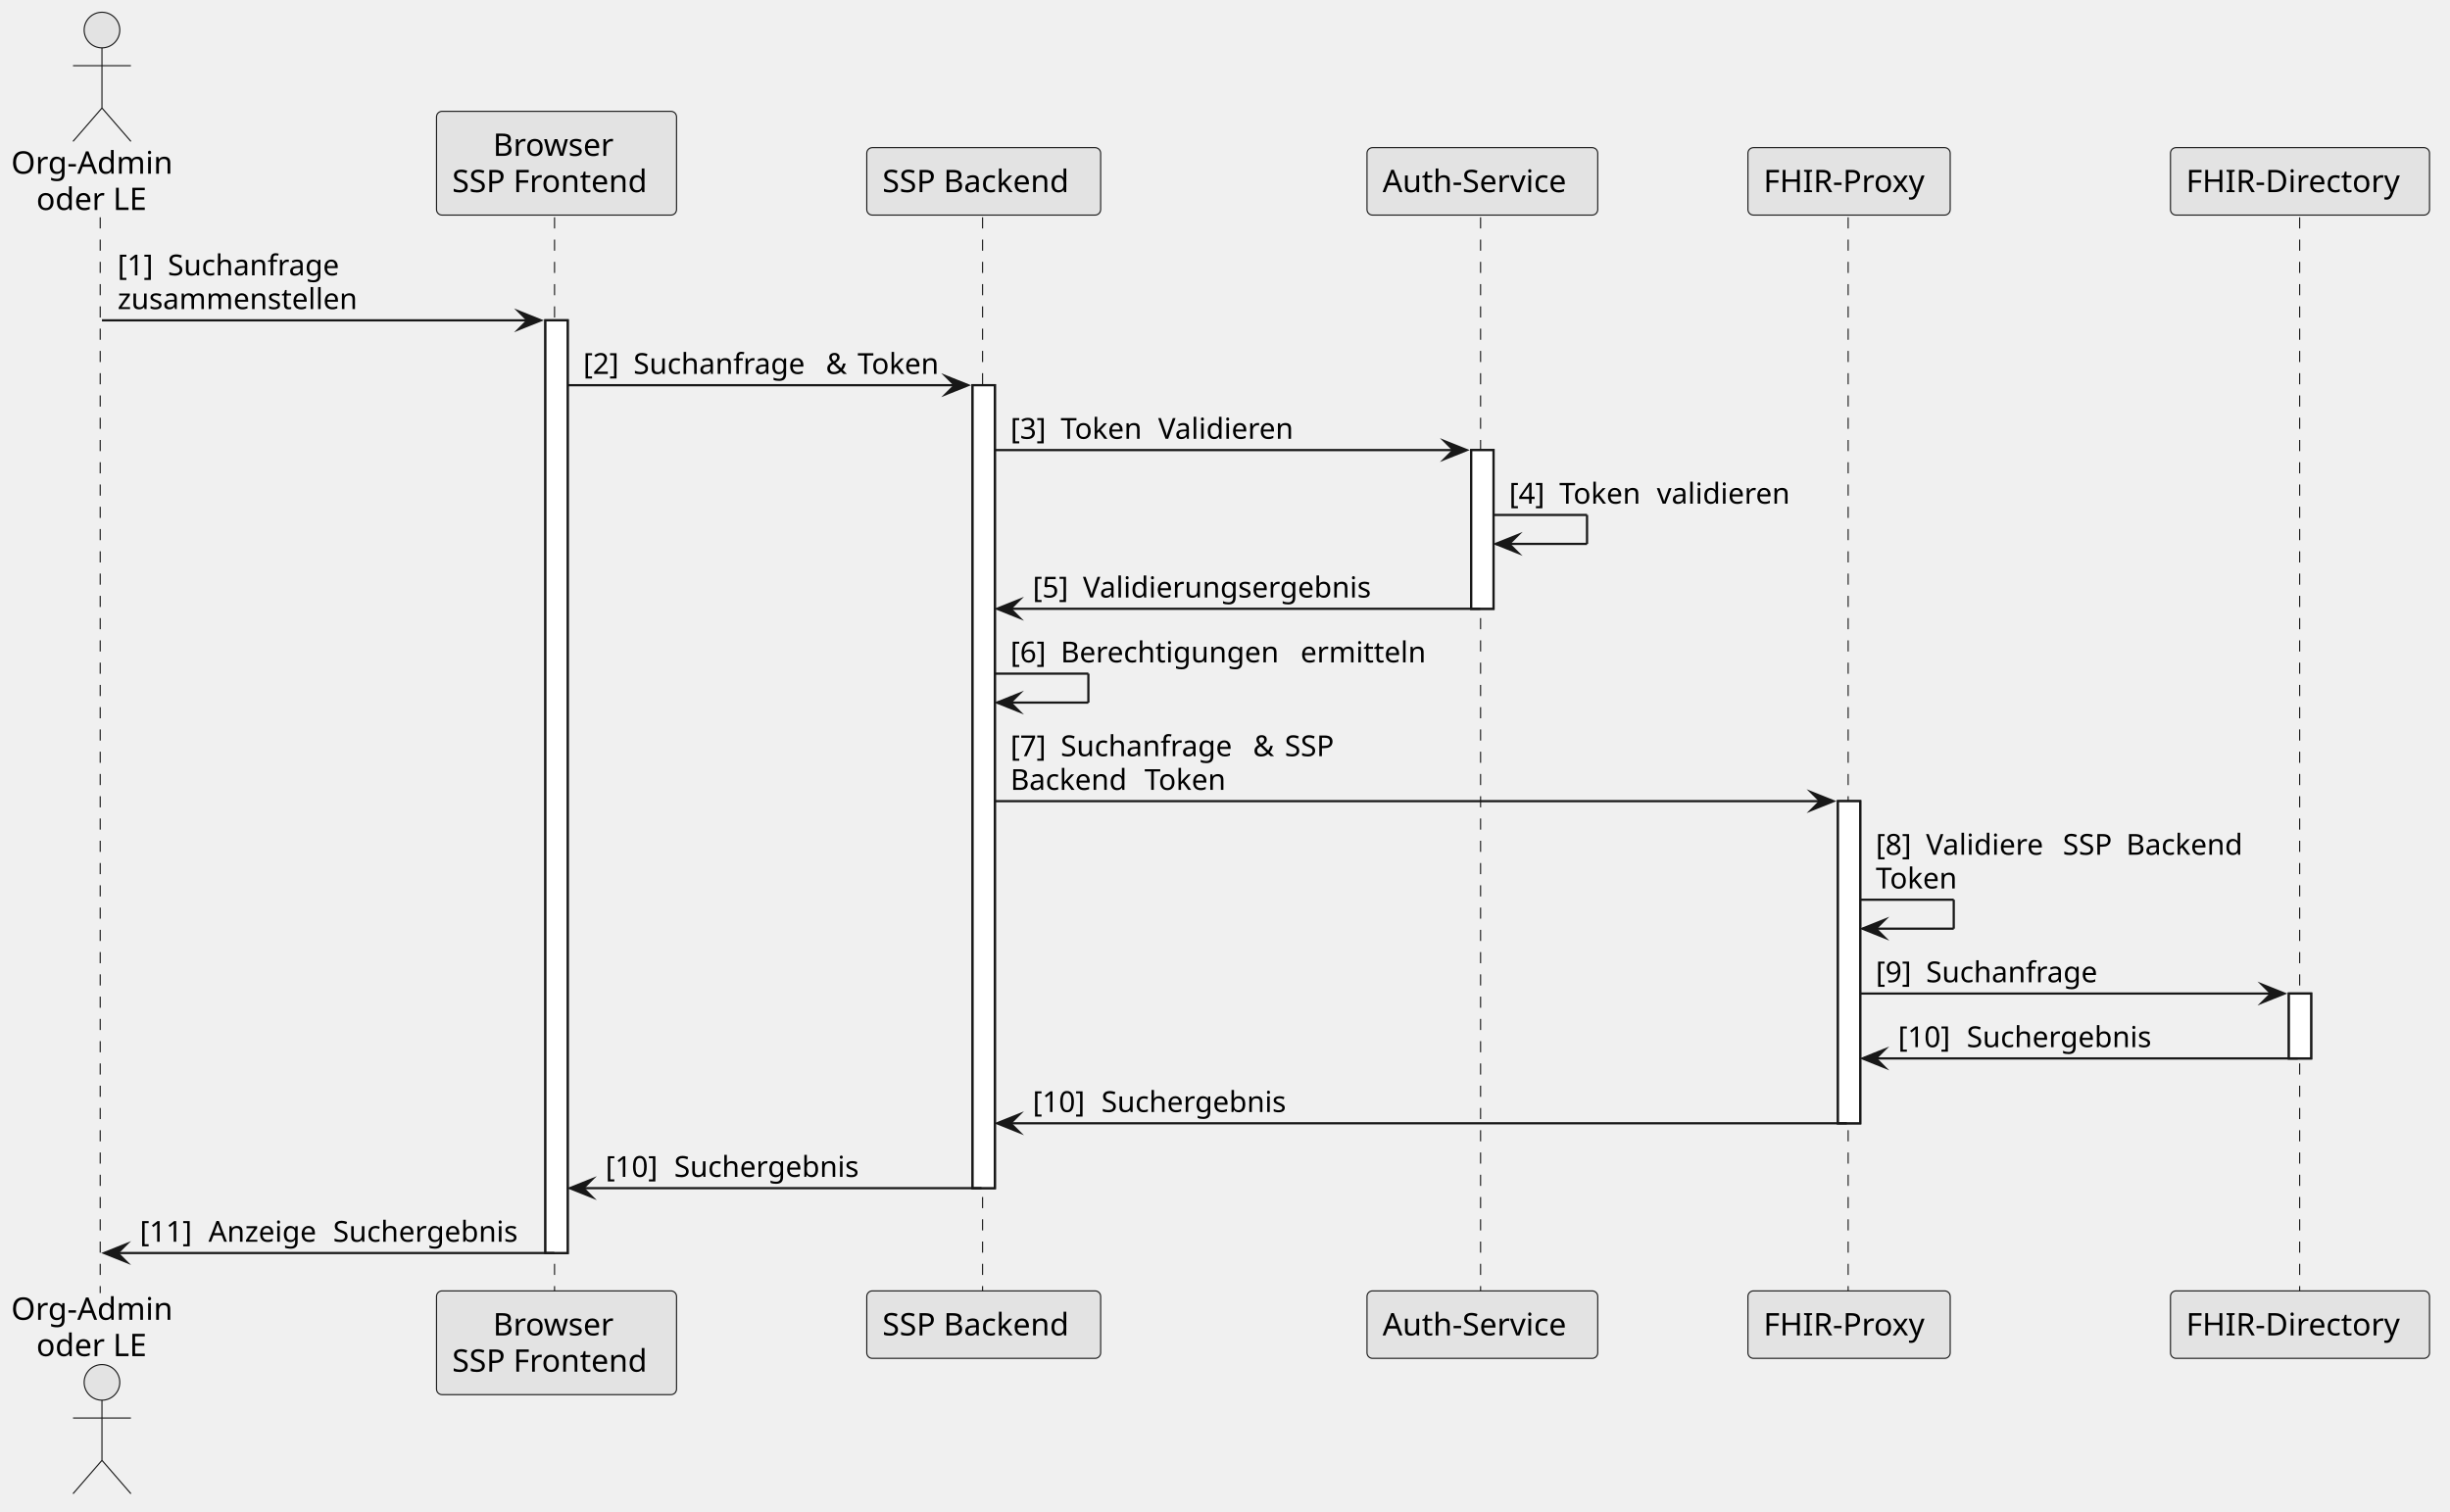
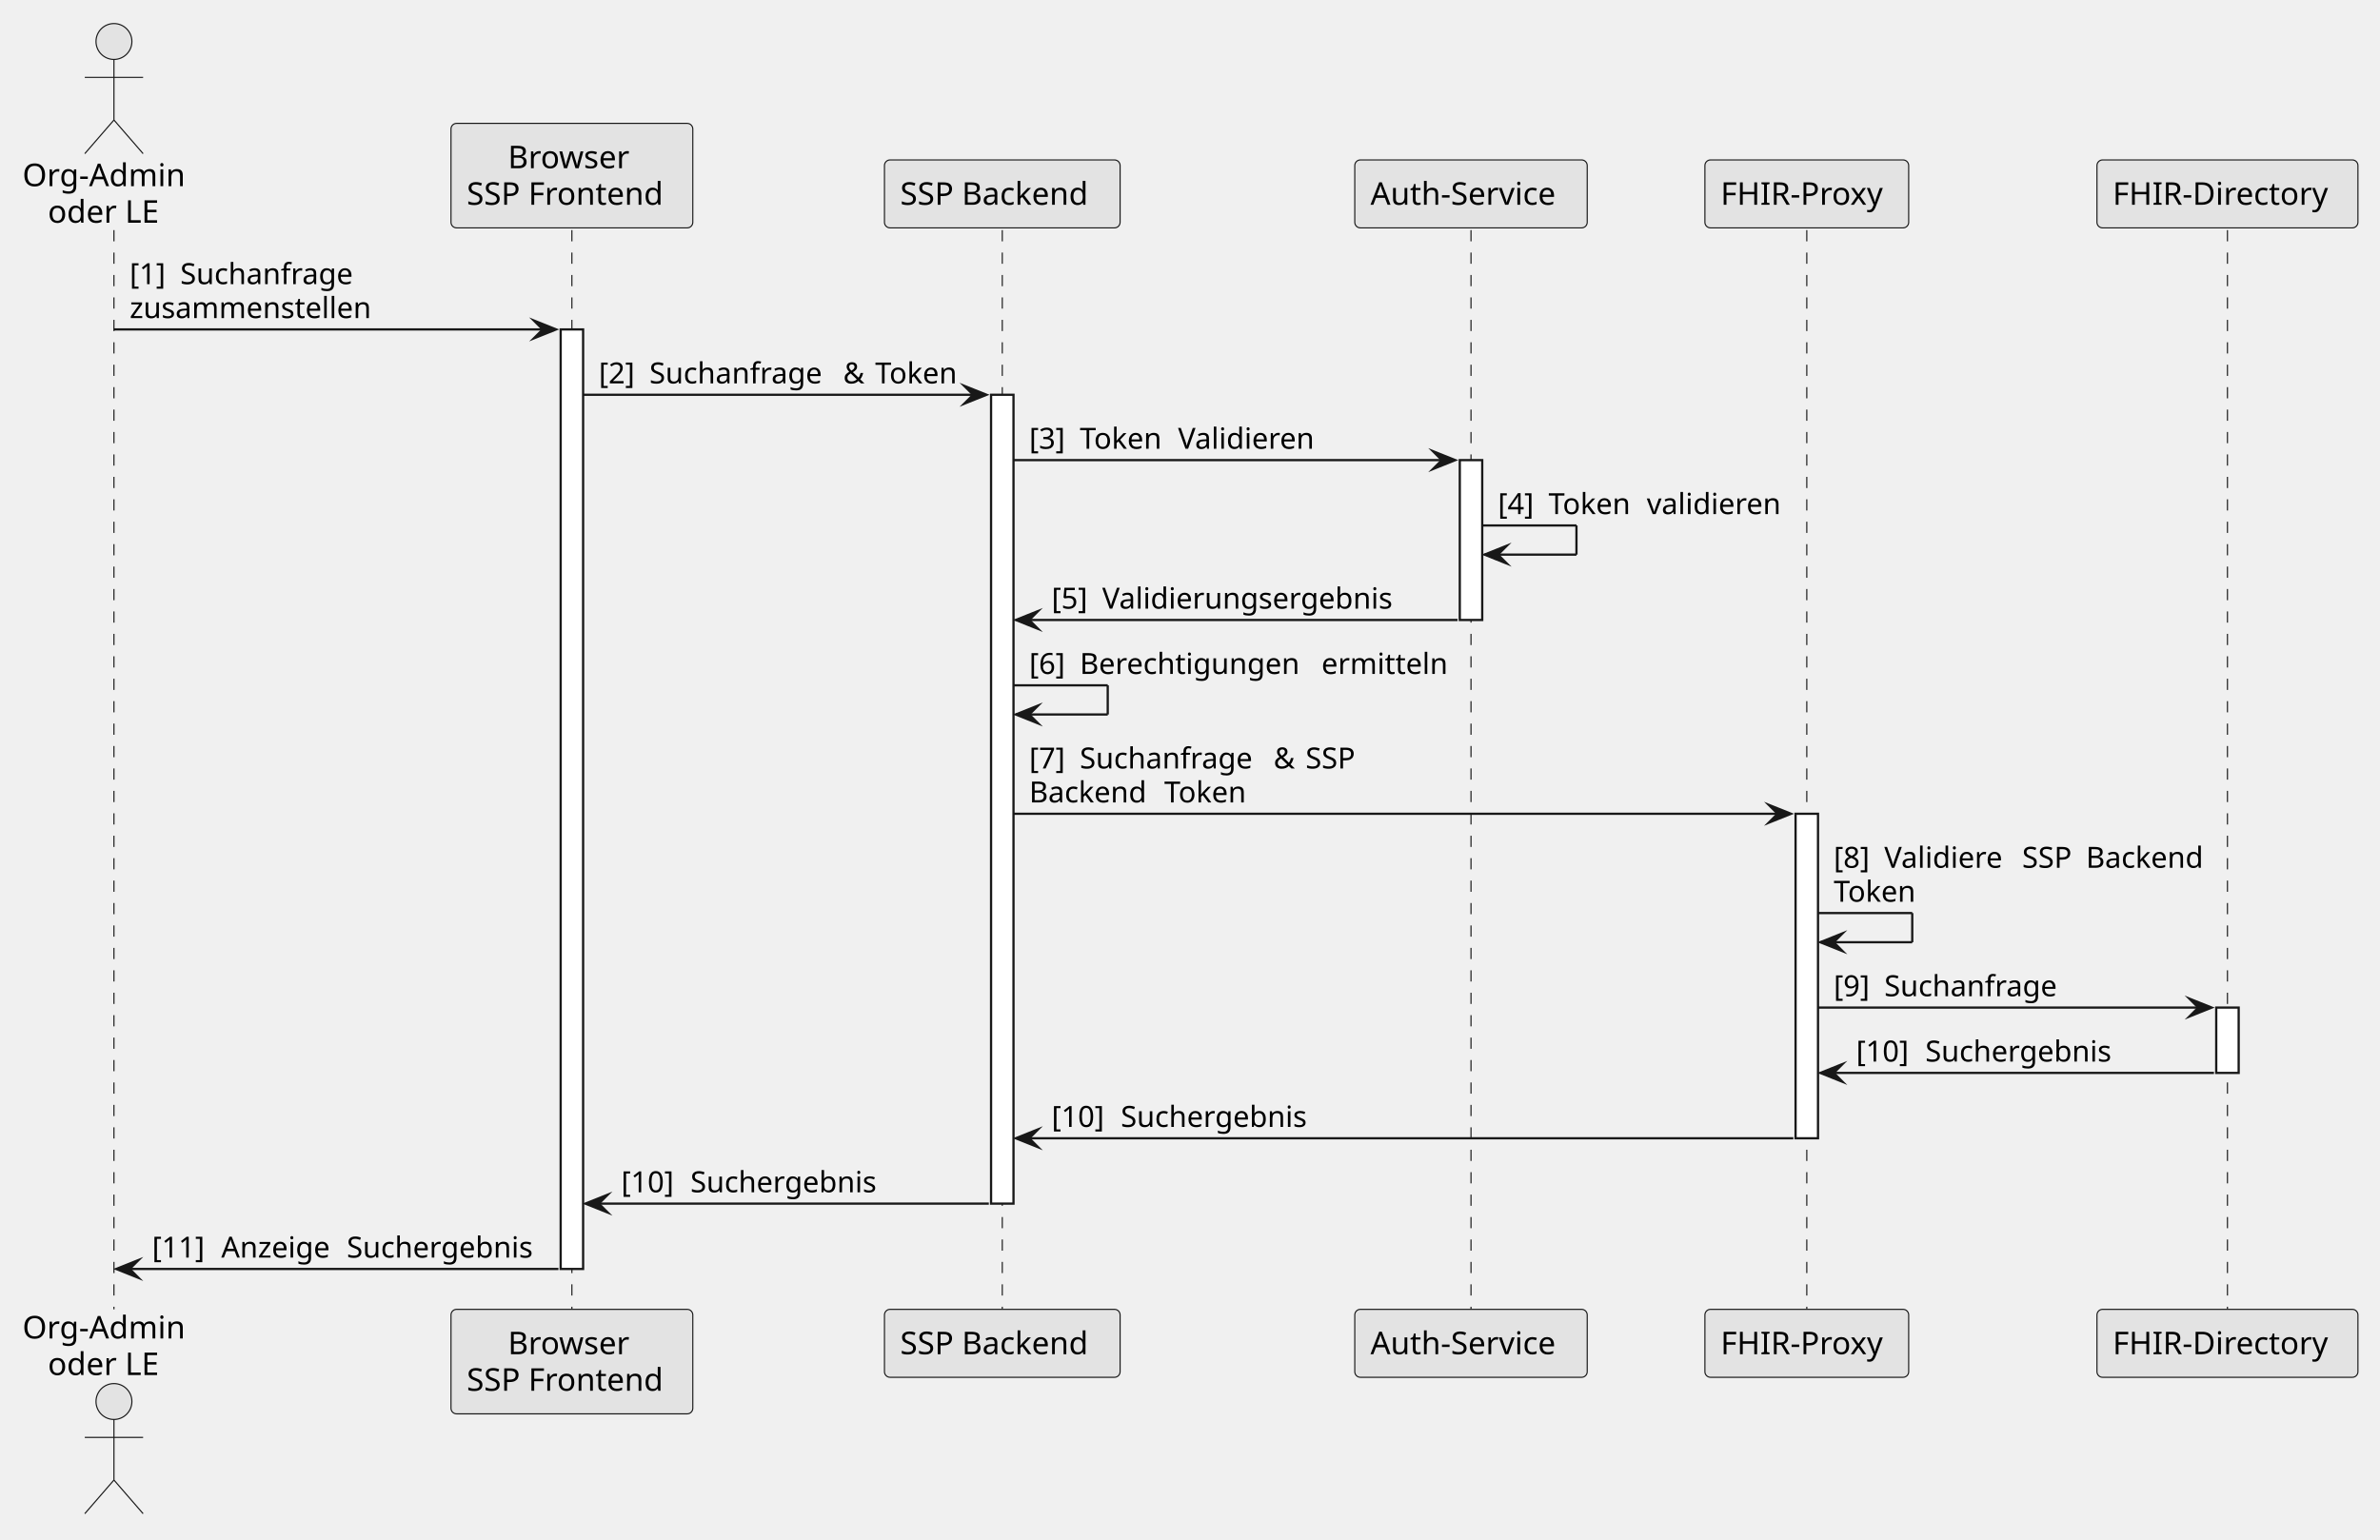
- <svg xmlns="http://www.w3.org/2000/svg" contentStyleType="text/css" data-diagram-type="SEQUENCE" height="707.292px" preserveAspectRatio="none" style="width:1146px;height:707px;background:#FFFFFF;" version="1.1" viewBox="0 0 1146 707" width="1146.875px" zoomAndPan="magnify">
+ <svg xmlns="http://www.w3.org/2000/svg" version="1.1" data-diagram-type="SEQUENCE" style="width:1105px;height:715px;background:#FFFFFF;" width="1105.208px" height="715.625px" viewBox="0 0 1105 715" zoomAndPan="magnify" preserveAspectRatio="none" contentStyleType="text/css">
  <defs />
-   <g>
+   <g font-family="sans-serif" lengthAdjust="spacing">
    <g>
-       <rect fill="#FFFFFF" height="436.312" style="stroke:#181818;stroke-width:1.042;" width="10.417" x="255.106" y="149.853" />
+       <rect x="49.259" y="106.868" width="8.333" height="501.172" fill="#000" fill-opacity="0" />
+       <line x1="52.905" y1="106.868" x2="52.905" y2="608.04" style="stroke:#181818;stroke-width:0.521;stroke-dasharray:5.208,5.208;" />
    </g>
    <g>
-       <rect fill="#FFFFFF" height="375.618" style="stroke:#181818;stroke-width:1.042;" width="10.417" x="454.929" y="180.2" />
+       <rect x="261.877" y="106.868" width="8.333" height="501.172" fill="#000" fill-opacity="0" />
+       <line x1="265.523" y1="106.868" x2="265.523" y2="608.04" style="stroke:#181818;stroke-width:0.521;stroke-dasharray:5.208,5.208;" />
    </g>
    <g>
-       <rect fill="#FFFFFF" height="74.235" style="stroke:#181818;stroke-width:1.042;" width="10.417" x="688.174" y="210.547" />
+       <rect x="260.314" y="152.979" width="10.417" height="436.312" fill="#FFF" style="stroke:#181818;stroke-width:1.042;" />
    </g>
    <g>
-       <rect fill="#FFFFFF" height="150.692" style="stroke:#181818;stroke-width:1.042;" width="10.417" x="859.702" y="374.78" />
+       <rect x="461.7" y="106.868" width="8.333" height="501.172" fill="#000" fill-opacity="0" />
+       <line x1="465.346" y1="106.868" x2="465.346" y2="608.04" style="stroke:#181818;stroke-width:0.521;stroke-dasharray:5.208,5.208;" />
    </g>
    <g>
-       <rect fill="#FFFFFF" height="30.347" style="stroke:#181818;stroke-width:1.042;" width="10.417" x="1070.631" y="464.779" />
-     </g>
-     <g class="participant-lifeline" data-entity-uid="part1" data-qualified-name="o" data-source-line="6" id="part1-lifeline">
-       <g>
-         <rect fill="#000000" fill-opacity="0" height="503.255" width="8.333" x="43.53" y="101.66" />
-         <line style="stroke:#181818;stroke-width:0.521;stroke-dasharray:5.208,5.208;" x1="46.875" x2="46.875" y1="101.66" y2="604.915" />
-       </g>
-     </g>
-     <g class="participant-lifeline" data-entity-uid="part2" data-qualified-name="cl" data-source-line="7" id="part2-lifeline">
-       <g>
-         <rect fill="#000000" fill-opacity="0" height="503.255" width="8.333" x="256.148" y="101.66" />
-         <line style="stroke:#181818;stroke-width:0.521;stroke-dasharray:5.208,5.208;" x1="259.39" x2="259.39" y1="101.66" y2="604.915" />
-       </g>
-     </g>
-     <g class="participant-lifeline" data-entity-uid="part3" data-qualified-name="be" data-source-line="8" id="part3-lifeline">
-       <g>
-         <rect fill="#000000" fill-opacity="0" height="503.255" width="8.333" x="455.971" y="101.66" />
-         <line style="stroke:#181818;stroke-width:0.521;stroke-dasharray:5.208,5.208;" x1="459.602" x2="459.602" y1="101.66" y2="604.915" />
-       </g>
-     </g>
-     <g class="participant-lifeline" data-entity-uid="part4" data-qualified-name="au" data-source-line="9" id="part4-lifeline">
-       <g>
-         <rect fill="#000000" fill-opacity="0" height="503.255" width="8.333" x="689.216" y="101.66" />
-         <line style="stroke:#181818;stroke-width:0.521;stroke-dasharray:5.208,5.208;" x1="692.547" x2="692.547" y1="101.66" y2="604.915" />
-       </g>
-     </g>
-     <g class="participant-lifeline" data-entity-uid="part5" data-qualified-name="fp" data-source-line="10" id="part5-lifeline">
-       <g>
-         <rect fill="#000000" fill-opacity="0" height="503.255" width="8.333" x="860.744" y="101.66" />
-         <line style="stroke:#181818;stroke-width:0.521;stroke-dasharray:5.208,5.208;" x1="864.482" x2="864.482" y1="101.66" y2="604.915" />
-       </g>
-     </g>
-     <g class="participant-lifeline" data-entity-uid="part6" data-qualified-name="fd" data-source-line="11" id="part6-lifeline">
-       <g>
-         <rect fill="#000000" fill-opacity="0" height="503.255" width="8.333" x="1071.673" y="101.66" />
-         <line style="stroke:#181818;stroke-width:0.521;stroke-dasharray:5.208,5.208;" x1="1075.673" x2="1075.673" y1="101.66" y2="604.915" />
-       </g>
-     </g>
-     <g class="participant participant-head" data-entity-uid="part1" data-qualified-name="o" data-source-line="6" id="part1-head">
-       <text fill="#000000" font-family="sans-serif" font-size="14.583" lengthAdjust="spacing" textLength="78.727" x="5.208" y="81.245">Org-Admin</text>
-       <text fill="#000000" font-family="sans-serif" font-size="14.583" lengthAdjust="spacing" textLength="55.122" x="17.011" y="98.221">oder LE</text>
-       <ellipse cx="47.697" cy="14.062" fill="#E3E3E3" rx="8.333" ry="8.333" style="stroke:#181818;stroke-width:0.521;" />
-       <path d="M47.697,22.396 L47.697,50.521 M34.155,30.729 L61.239,30.729 M47.697,50.521 L34.155,66.146 M47.697,50.521 L61.239,66.146" fill="none" style="stroke:#181818;stroke-width:0.521;" />
-     </g>
-     <g class="participant participant-tail" data-entity-uid="part1" data-qualified-name="o" data-source-line="6" id="part1-tail">
-       <text fill="#000000" font-family="sans-serif" font-size="14.583" lengthAdjust="spacing" textLength="78.727" x="5.208" y="617.41">Org-Admin</text>
-       <text fill="#000000" font-family="sans-serif" font-size="14.583" lengthAdjust="spacing" textLength="55.122" x="17.011" y="634.386">oder LE</text>
-       <ellipse cx="47.697" cy="646.68" fill="#E3E3E3" rx="8.333" ry="8.333" style="stroke:#181818;stroke-width:0.521;" />
-       <path d="M47.697,655.013 L47.697,683.138 M34.155,663.346 L61.239,663.346 M47.697,683.138 L34.155,698.763 M47.697,683.138 L61.239,698.763" fill="none" style="stroke:#181818;stroke-width:0.521;" />
-     </g>
-     <g class="participant participant-head" data-entity-uid="part2" data-qualified-name="cl" data-source-line="7" id="part2-head">
-       <rect fill="#E3E3E3" height="48.535" rx="2.604" ry="2.604" style="stroke:#181818;stroke-width:0.521;" width="112.266" x="204.181" y="52.083" />
-       <text fill="#000000" font-family="sans-serif" font-size="14.583" lengthAdjust="spacing" textLength="59.416" x="230.607" y="72.912">Browser</text>
-       <text fill="#000000" font-family="sans-serif" font-size="14.583" lengthAdjust="spacing" textLength="97.683" x="211.473" y="89.888">SSP Frontend</text>
-     </g>
-     <g class="participant participant-tail" data-entity-uid="part2" data-qualified-name="cl" data-source-line="7" id="part2-tail">
-       <rect fill="#E3E3E3" height="48.535" rx="2.604" ry="2.604" style="stroke:#181818;stroke-width:0.521;" width="112.266" x="204.181" y="603.874" />
-       <text fill="#000000" font-family="sans-serif" font-size="14.583" lengthAdjust="spacing" textLength="59.416" x="230.607" y="624.702">Browser</text>
-       <text fill="#000000" font-family="sans-serif" font-size="14.583" lengthAdjust="spacing" textLength="97.683" x="211.473" y="641.678">SSP Frontend</text>
-     </g>
-     <g class="participant participant-head" data-entity-uid="part3" data-qualified-name="be" data-source-line="8" id="part3-head">
-       <rect fill="#E3E3E3" height="31.559" rx="2.604" ry="2.604" style="stroke:#181818;stroke-width:0.521;" width="109.403" x="405.436" y="69.059" />
-       <text fill="#000000" font-family="sans-serif" font-size="14.583" lengthAdjust="spacing" textLength="94.82" x="412.727" y="89.888">SSP Backend</text>
-     </g>
-     <g class="participant participant-tail" data-entity-uid="part3" data-qualified-name="be" data-source-line="8" id="part3-tail">
-       <rect fill="#E3E3E3" height="31.559" rx="2.604" ry="2.604" style="stroke:#181818;stroke-width:0.521;" width="109.403" x="405.436" y="603.874" />
-       <text fill="#000000" font-family="sans-serif" font-size="14.583" lengthAdjust="spacing" textLength="94.82" x="412.727" y="624.702">SSP Backend</text>
-     </g>
-     <g class="participant participant-head" data-entity-uid="part4" data-qualified-name="au" data-source-line="9" id="part4-head">
-       <rect fill="#E3E3E3" height="31.559" rx="2.604" ry="2.604" style="stroke:#181818;stroke-width:0.521;" width="107.922" x="639.422" y="69.059" />
-       <text fill="#000000" font-family="sans-serif" font-size="14.583" lengthAdjust="spacing" textLength="93.339" x="646.713" y="89.888">Auth-Service</text>
-     </g>
-     <g class="participant participant-tail" data-entity-uid="part4" data-qualified-name="au" data-source-line="9" id="part4-tail">
-       <rect fill="#E3E3E3" height="31.559" rx="2.604" ry="2.604" style="stroke:#181818;stroke-width:0.521;" width="107.922" x="639.422" y="603.874" />
-       <text fill="#000000" font-family="sans-serif" font-size="14.583" lengthAdjust="spacing" textLength="93.339" x="646.713" y="624.702">Auth-Service</text>
-     </g>
-     <g class="participant participant-head" data-entity-uid="part5" data-qualified-name="fp" data-source-line="10" id="part5-head">
-       <rect fill="#E3E3E3" height="31.559" rx="2.604" ry="2.604" style="stroke:#181818;stroke-width:0.521;" width="94.606" x="817.607" y="69.059" />
-       <text fill="#000000" font-family="sans-serif" font-size="14.583" lengthAdjust="spacing" textLength="80.023" x="824.899" y="89.888">FHIR-Proxy</text>
-     </g>
-     <g class="participant participant-tail" data-entity-uid="part5" data-qualified-name="fp" data-source-line="10" id="part5-tail">
-       <rect fill="#E3E3E3" height="31.559" rx="2.604" ry="2.604" style="stroke:#181818;stroke-width:0.521;" width="94.606" x="817.607" y="603.874" />
-       <text fill="#000000" font-family="sans-serif" font-size="14.583" lengthAdjust="spacing" textLength="80.023" x="824.899" y="624.702">FHIR-Proxy</text>
-     </g>
-     <g class="participant participant-head" data-entity-uid="part6" data-qualified-name="fd" data-source-line="11" id="part6-head">
-       <rect fill="#E3E3E3" height="31.559" rx="2.604" ry="2.604" style="stroke:#181818;stroke-width:0.521;" width="121.167" x="1015.256" y="69.059" />
-       <text fill="#000000" font-family="sans-serif" font-size="14.583" lengthAdjust="spacing" textLength="106.584" x="1022.548" y="89.888">FHIR-Directory</text>
-     </g>
-     <g class="participant participant-tail" data-entity-uid="part6" data-qualified-name="fd" data-source-line="11" id="part6-tail">
-       <rect fill="#E3E3E3" height="31.559" rx="2.604" ry="2.604" style="stroke:#181818;stroke-width:0.521;" width="121.167" x="1015.256" y="603.874" />
-       <text fill="#000000" font-family="sans-serif" font-size="14.583" lengthAdjust="spacing" textLength="106.584" x="1022.548" y="624.702">FHIR-Directory</text>
+       <rect x="460.137" y="183.325" width="10.417" height="375.618" fill="#FFF" style="stroke:#181818;stroke-width:1.042;" />
    </g>
    <g>
-       <rect fill="#FFFFFF" height="436.312" style="stroke:#181818;stroke-width:1.042;" width="10.417" x="255.106" y="149.853" />
+       <rect x="679.32" y="106.868" width="8.333" height="501.172" fill="#000" fill-opacity="0" />
+       <line x1="682.966" y1="106.868" x2="682.966" y2="608.04" style="stroke:#181818;stroke-width:0.521;stroke-dasharray:5.208,5.208;" />
    </g>
    <g>
-       <rect fill="#FFFFFF" height="375.618" style="stroke:#181818;stroke-width:1.042;" width="10.417" x="454.929" y="180.2" />
+       <rect x="677.758" y="213.672" width="10.417" height="74.235" fill="#FFF" style="stroke:#181818;stroke-width:1.042;" />
    </g>
    <g>
-       <rect fill="#FFFFFF" height="74.235" style="stroke:#181818;stroke-width:1.042;" width="10.417" x="688.174" y="210.547" />
+       <rect x="835.223" y="106.868" width="8.333" height="501.172" fill="#000" fill-opacity="0" />
+       <line x1="838.869" y1="106.868" x2="838.869" y2="608.04" style="stroke:#181818;stroke-width:0.521;stroke-dasharray:5.208,5.208;" />
    </g>
    <g>
-       <rect fill="#FFFFFF" height="150.692" style="stroke:#181818;stroke-width:1.042;" width="10.417" x="859.702" y="374.78" />
+       <rect x="833.66" y="377.905" width="10.417" height="150.692" fill="#FFF" style="stroke:#181818;stroke-width:1.042;" />
    </g>
    <g>
-       <rect fill="#FFFFFF" height="30.347" style="stroke:#181818;stroke-width:1.042;" width="10.417" x="1070.631" y="464.779" />
+       <rect x="1030.527" y="106.868" width="8.333" height="501.172" fill="#000" fill-opacity="0" />
+       <line x1="1034.173" y1="106.868" x2="1034.173" y2="608.04" style="stroke:#181818;stroke-width:0.521;stroke-dasharray:5.208,5.208;" />
    </g>
-     <g class="message" data-entity-1="part1" data-entity-2="part2" data-source-line="14" id="msg1">
-       <polygon fill="#181818" points="242.606,145.687,253.023,149.853,242.606,154.02,246.773,149.853" style="stroke:#181818;stroke-width:1.042;stroke-linejoin:miter;stroke-miterlimit:10;" />
-       <line style="stroke:#181818;stroke-width:1.042;" x1="47.697" x2="248.856" y1="149.853" y2="149.853" />
-       <text fill="#000000" font-family="sans-serif" font-size="13.542" lengthAdjust="spacing" textLength="19.182" x="54.989" y="128.813">[1]</text>
-       <text fill="#000000" font-family="sans-serif" font-size="13.542" lengthAdjust="spacing" textLength="4.304" x="74.17" y="128.813"> </text>
-       <text fill="#000000" font-family="sans-serif" font-size="13.542" lengthAdjust="spacing" textLength="85.647" x="78.475" y="128.813">Suchanfrage</text>
-       <text fill="#000000" font-family="sans-serif" font-size="13.542" lengthAdjust="spacing" textLength="119.475" x="54.989" y="144.577">zusammenstellen</text>
+     <g>
+       <rect x="1028.965" y="467.904" width="10.417" height="30.347" fill="#FFF" style="stroke:#181818;stroke-width:1.042;" />
    </g>
-     <g class="message" data-entity-1="part2" data-entity-2="part3" data-source-line="16" id="msg2">
-       <polygon fill="#181818" points="442.429,176.034,452.846,180.2,442.429,184.367,446.596,180.2" style="stroke:#181818;stroke-width:1.042;stroke-linejoin:miter;stroke-miterlimit:10;" />
-       <line style="stroke:#181818;stroke-width:1.042;" x1="265.523" x2="448.679" y1="180.2" y2="180.2" />
-       <text fill="#000000" font-family="sans-serif" font-size="13.542" lengthAdjust="spacing" textLength="19.182" x="272.814" y="174.923">[2]</text>
-       <text fill="#000000" font-family="sans-serif" font-size="13.542" lengthAdjust="spacing" textLength="4.304" x="291.996" y="174.923"> </text>
-       <text fill="#000000" font-family="sans-serif" font-size="13.542" lengthAdjust="spacing" textLength="85.647" x="296.301" y="174.923">Suchanfrage</text>
-       <text fill="#000000" font-family="sans-serif" font-size="13.542" lengthAdjust="spacing" textLength="4.304" x="381.948" y="174.923"> </text>
-       <text fill="#000000" font-family="sans-serif" font-size="13.542" lengthAdjust="spacing" textLength="10.56" x="386.252" y="174.923">&amp;</text>
-       <text fill="#000000" font-family="sans-serif" font-size="13.542" lengthAdjust="spacing" textLength="4.304" x="396.812" y="174.923"> </text>
-       <text fill="#000000" font-family="sans-serif" font-size="13.542" lengthAdjust="spacing" textLength="41.313" x="401.116" y="174.923">Token</text>
-     </g>
-     <g class="message" data-entity-1="part3" data-entity-2="part4" data-source-line="19" id="msg3">
-       <polygon fill="#181818" points="675.674,206.38,686.091,210.547,675.674,214.714,679.841,210.547" style="stroke:#181818;stroke-width:1.042;stroke-linejoin:miter;stroke-miterlimit:10;" />
-       <line style="stroke:#181818;stroke-width:1.042;" x1="465.346" x2="681.924" y1="210.547" y2="210.547" />
-       <text fill="#000000" font-family="sans-serif" font-size="13.542" lengthAdjust="spacing" textLength="19.182" x="472.637" y="205.27">[3]</text>
-       <text fill="#000000" font-family="sans-serif" font-size="13.542" lengthAdjust="spacing" textLength="4.304" x="491.819" y="205.27"> </text>
-       <text fill="#000000" font-family="sans-serif" font-size="13.542" lengthAdjust="spacing" textLength="41.313" x="496.124" y="205.27">Token</text>
-       <text fill="#000000" font-family="sans-serif" font-size="13.542" lengthAdjust="spacing" textLength="4.304" x="537.436" y="205.27"> </text>
-       <text fill="#000000" font-family="sans-serif" font-size="13.542" lengthAdjust="spacing" textLength="68.257" x="541.741" y="205.27">Validieren</text>
-     </g>
-     <g class="message" data-entity-1="part4" data-entity-2="part4" data-source-line="21" id="msg4">
-       <line style="stroke:#181818;stroke-width:1.042;" x1="698.591" x2="742.341" y1="240.894" y2="240.894" />
-       <line style="stroke:#181818;stroke-width:1.042;" x1="742.341" x2="742.341" y1="240.894" y2="254.435" />
-       <line style="stroke:#181818;stroke-width:1.042;" x1="699.633" x2="742.341" y1="254.435" y2="254.435" />
-       <polygon fill="#181818" points="710.049,250.269,699.633,254.435,710.049,258.602,705.883,254.435" style="stroke:#181818;stroke-width:1.042;stroke-linejoin:miter;stroke-miterlimit:10;" />
-       <text fill="#000000" font-family="sans-serif" font-size="13.542" lengthAdjust="spacing" textLength="19.182" x="705.883" y="235.617">[4]</text>
-       <text fill="#000000" font-family="sans-serif" font-size="13.542" lengthAdjust="spacing" textLength="4.304" x="725.065" y="235.617"> </text>
-       <text fill="#000000" font-family="sans-serif" font-size="13.542" lengthAdjust="spacing" textLength="41.313" x="729.369" y="235.617">Token</text>
-       <text fill="#000000" font-family="sans-serif" font-size="13.542" lengthAdjust="spacing" textLength="4.304" x="770.682" y="235.617"> </text>
-       <text fill="#000000" font-family="sans-serif" font-size="13.542" lengthAdjust="spacing" textLength="67.007" x="774.986" y="235.617">validieren</text>
-     </g>
-     <g class="message" data-entity-1="part4" data-entity-2="part3" data-source-line="22" id="msg5">
-       <polygon fill="#181818" points="476.804,280.615,466.387,284.782,476.804,288.949,472.637,284.782" style="stroke:#181818;stroke-width:1.042;stroke-linejoin:miter;stroke-miterlimit:10;" />
-       <line style="stroke:#181818;stroke-width:1.042;" x1="470.554" x2="692.341" y1="284.782" y2="284.782" />
-       <text fill="#000000" font-family="sans-serif" font-size="13.542" lengthAdjust="spacing" textLength="19.182" x="483.054" y="279.505">[5]</text>
-       <text fill="#000000" font-family="sans-serif" font-size="13.542" lengthAdjust="spacing" textLength="4.304" x="502.236" y="279.505"> </text>
-       <text fill="#000000" font-family="sans-serif" font-size="13.542" lengthAdjust="spacing" textLength="142.981" x="506.54" y="279.505">Validierungsergebnis</text>
-     </g>
-     <g class="message" data-entity-1="part3" data-entity-2="part3" data-source-line="25" id="msg6">
-       <line style="stroke:#181818;stroke-width:1.042;" x1="465.346" x2="509.096" y1="315.129" y2="315.129" />
-       <line style="stroke:#181818;stroke-width:1.042;" x1="509.096" x2="509.096" y1="315.129" y2="328.67" />
-       <line style="stroke:#181818;stroke-width:1.042;" x1="466.387" x2="509.096" y1="328.67" y2="328.67" />
-       <polygon fill="#181818" points="476.804,324.504,466.387,328.67,476.804,332.837,472.637,328.67" style="stroke:#181818;stroke-width:1.042;stroke-linejoin:miter;stroke-miterlimit:10;" />
-       <text fill="#000000" font-family="sans-serif" font-size="13.542" lengthAdjust="spacing" textLength="19.182" x="472.637" y="309.852">[6]</text>
-       <text fill="#000000" font-family="sans-serif" font-size="13.542" lengthAdjust="spacing" textLength="4.304" x="491.819" y="309.852"> </text>
-       <text fill="#000000" font-family="sans-serif" font-size="13.542" lengthAdjust="spacing" textLength="107.89" x="496.124" y="309.852">Berechtigungen</text>
-       <text fill="#000000" font-family="sans-serif" font-size="13.542" lengthAdjust="spacing" textLength="4.304" x="604.014" y="309.852"> </text>
-       <text fill="#000000" font-family="sans-serif" font-size="13.542" lengthAdjust="spacing" textLength="62.148" x="608.319" y="309.852">ermitteln</text>
-     </g>
-     <g class="message" data-entity-1="part3" data-entity-2="part5" data-source-line="26" id="msg7">
-       <polygon fill="#181818" points="847.202,370.614,857.619,374.78,847.202,378.947,851.369,374.78" style="stroke:#181818;stroke-width:1.042;stroke-linejoin:miter;stroke-miterlimit:10;" />
-       <line style="stroke:#181818;stroke-width:1.042;" x1="465.346" x2="853.452" y1="374.78" y2="374.78" />
-       <text fill="#000000" font-family="sans-serif" font-size="13.542" lengthAdjust="spacing" textLength="19.182" x="472.637" y="353.74">[7]</text>
-       <text fill="#000000" font-family="sans-serif" font-size="13.542" lengthAdjust="spacing" textLength="4.304" x="491.819" y="353.74"> </text>
-       <text fill="#000000" font-family="sans-serif" font-size="13.542" lengthAdjust="spacing" textLength="85.647" x="496.124" y="353.74">Suchanfrage</text>
-       <text fill="#000000" font-family="sans-serif" font-size="13.542" lengthAdjust="spacing" textLength="4.304" x="581.771" y="353.74"> </text>
-       <text fill="#000000" font-family="sans-serif" font-size="13.542" lengthAdjust="spacing" textLength="10.56" x="586.075" y="353.74">&amp;</text>
-       <text fill="#000000" font-family="sans-serif" font-size="13.542" lengthAdjust="spacing" textLength="4.304" x="596.635" y="353.74"> </text>
-       <text fill="#000000" font-family="sans-serif" font-size="13.542" lengthAdjust="spacing" textLength="25.358" x="600.939" y="353.74">SSP</text>
-       <text fill="#000000" font-family="sans-serif" font-size="13.542" lengthAdjust="spacing" textLength="58.385" x="472.637" y="369.503">Backend</text>
-       <text fill="#000000" font-family="sans-serif" font-size="13.542" lengthAdjust="spacing" textLength="4.304" x="531.023" y="369.503"> </text>
-       <text fill="#000000" font-family="sans-serif" font-size="13.542" lengthAdjust="spacing" textLength="41.313" x="535.327" y="369.503">Token</text>
-     </g>
-     <g class="message" data-entity-1="part5" data-entity-2="part5" data-source-line="28" id="msg8">
-       <line style="stroke:#181818;stroke-width:1.042;" x1="870.119" x2="913.869" y1="420.89" y2="420.89" />
-       <line style="stroke:#181818;stroke-width:1.042;" x1="913.869" x2="913.869" y1="420.89" y2="434.432" />
-       <line style="stroke:#181818;stroke-width:1.042;" x1="871.16" x2="913.869" y1="434.432" y2="434.432" />
-       <polygon fill="#181818" points="881.577,430.265,871.16,434.432,881.577,438.599,877.41,434.432" style="stroke:#181818;stroke-width:1.042;stroke-linejoin:miter;stroke-miterlimit:10;" />
-       <text fill="#000000" font-family="sans-serif" font-size="13.542" lengthAdjust="spacing" textLength="19.182" x="877.41" y="399.85">[8]</text>
-       <text fill="#000000" font-family="sans-serif" font-size="13.542" lengthAdjust="spacing" textLength="4.304" x="896.592" y="399.85"> </text>
-       <text fill="#000000" font-family="sans-serif" font-size="13.542" lengthAdjust="spacing" textLength="59.675" x="900.897" y="399.85">Validiere</text>
-       <text fill="#000000" font-family="sans-serif" font-size="13.542" lengthAdjust="spacing" textLength="4.304" x="960.571" y="399.85"> </text>
-       <text fill="#000000" font-family="sans-serif" font-size="13.542" lengthAdjust="spacing" textLength="25.358" x="964.876" y="399.85">SSP</text>
-       <text fill="#000000" font-family="sans-serif" font-size="13.542" lengthAdjust="spacing" textLength="4.304" x="990.233" y="399.85"> </text>
-       <text fill="#000000" font-family="sans-serif" font-size="13.542" lengthAdjust="spacing" textLength="58.385" x="994.538" y="399.85">Backend</text>
-       <text fill="#000000" font-family="sans-serif" font-size="13.542" lengthAdjust="spacing" textLength="41.313" x="877.41" y="415.613">Token</text>
-     </g>
-     <g class="message" data-entity-1="part5" data-entity-2="part6" data-source-line="29" id="msg9">
-       <polygon fill="#181818" points="1058.131,460.612,1068.548,464.779,1058.131,468.945,1062.298,464.779" style="stroke:#181818;stroke-width:1.042;stroke-linejoin:miter;stroke-miterlimit:10;" />
-       <line style="stroke:#181818;stroke-width:1.042;" x1="870.119" x2="1064.381" y1="464.779" y2="464.779" />
-       <text fill="#000000" font-family="sans-serif" font-size="13.542" lengthAdjust="spacing" textLength="19.182" x="877.41" y="459.502">[9]</text>
-       <text fill="#000000" font-family="sans-serif" font-size="13.542" lengthAdjust="spacing" textLength="4.304" x="896.592" y="459.502"> </text>
-       <text fill="#000000" font-family="sans-serif" font-size="13.542" lengthAdjust="spacing" textLength="85.647" x="900.897" y="459.502">Suchanfrage</text>
-     </g>
-     <g class="message" data-entity-1="part6" data-entity-2="part5" data-source-line="32" id="msg10">
-       <polygon fill="#181818" points="881.577,490.959,871.16,495.125,881.577,499.292,877.41,495.125" style="stroke:#181818;stroke-width:1.042;stroke-linejoin:miter;stroke-miterlimit:10;" />
-       <line style="stroke:#181818;stroke-width:1.042;" x1="875.327" x2="1074.798" y1="495.125" y2="495.125" />
-       <text fill="#000000" font-family="sans-serif" font-size="13.542" lengthAdjust="spacing" textLength="27.797" x="887.827" y="489.848">[10]</text>
-       <text fill="#000000" font-family="sans-serif" font-size="13.542" lengthAdjust="spacing" textLength="4.304" x="915.625" y="489.848"> </text>
-       <text fill="#000000" font-family="sans-serif" font-size="13.542" lengthAdjust="spacing" textLength="92.028" x="919.929" y="489.848">Suchergebnis</text>
-     </g>
-     <g class="message" data-entity-1="part5" data-entity-2="part3" data-source-line="34" id="msg11">
-       <polygon fill="#181818" points="476.804,521.305,466.387,525.472,476.804,529.639,472.637,525.472" style="stroke:#181818;stroke-width:1.042;stroke-linejoin:miter;stroke-miterlimit:10;" />
-       <line style="stroke:#181818;stroke-width:1.042;" x1="470.554" x2="863.869" y1="525.472" y2="525.472" />
-       <text fill="#000000" font-family="sans-serif" font-size="13.542" lengthAdjust="spacing" textLength="27.797" x="483.054" y="520.195">[10]</text>
-       <text fill="#000000" font-family="sans-serif" font-size="13.542" lengthAdjust="spacing" textLength="4.304" x="510.851" y="520.195"> </text>
-       <text fill="#000000" font-family="sans-serif" font-size="13.542" lengthAdjust="spacing" textLength="92.028" x="515.156" y="520.195">Suchergebnis</text>
-     </g>
-     <g class="message" data-entity-1="part3" data-entity-2="part2" data-source-line="36" id="msg12">
-       <polygon fill="#181818" points="276.981,551.652,266.564,555.819,276.981,559.985,272.814,555.819" style="stroke:#181818;stroke-width:1.042;stroke-linejoin:miter;stroke-miterlimit:10;" />
-       <line style="stroke:#181818;stroke-width:1.042;" x1="270.731" x2="459.096" y1="555.819" y2="555.819" />
-       <text fill="#000000" font-family="sans-serif" font-size="13.542" lengthAdjust="spacing" textLength="27.797" x="283.231" y="550.542">[10]</text>
-       <text fill="#000000" font-family="sans-serif" font-size="13.542" lengthAdjust="spacing" textLength="4.304" x="311.029" y="550.542"> </text>
-       <text fill="#000000" font-family="sans-serif" font-size="13.542" lengthAdjust="spacing" textLength="92.028" x="315.333" y="550.542">Suchergebnis</text>
-     </g>
-     <g class="message" data-entity-1="part2" data-entity-2="part1" data-source-line="39" id="msg13">
-       <polygon fill="#181818" points="59.155,581.999,48.739,586.165,59.155,590.332,54.989,586.165" style="stroke:#181818;stroke-width:1.042;stroke-linejoin:miter;stroke-miterlimit:10;" />
-       <line style="stroke:#181818;stroke-width:1.042;" x1="52.905" x2="259.273" y1="586.165" y2="586.165" />
-       <text fill="#000000" font-family="sans-serif" font-size="13.542" lengthAdjust="spacing" textLength="27.797" x="65.405" y="580.888">[11]</text>
-       <text fill="#000000" font-family="sans-serif" font-size="13.542" lengthAdjust="spacing" textLength="4.304" x="93.203" y="580.888"> </text>
-       <text fill="#000000" font-family="sans-serif" font-size="13.542" lengthAdjust="spacing" textLength="53.975" x="97.507" y="580.888">Anzeige</text>
-       <text fill="#000000" font-family="sans-serif" font-size="13.542" lengthAdjust="spacing" textLength="4.304" x="151.482" y="580.888"> </text>
-       <text fill="#000000" font-family="sans-serif" font-size="13.542" lengthAdjust="spacing" textLength="92.028" x="155.787" y="580.888">Suchergebnis</text>
-     </g>
+     <text x="10.417" y="86.453" fill="#000" font-size="14.583" textLength="78.727">Org-Admin</text>
+     <text x="22.219" y="103.429" fill="#000" font-size="14.583" textLength="55.122">oder LE</text>
+     <ellipse cx="52.905" cy="19.271" rx="8.333" ry="8.333" fill="#E3E3E3" style="stroke:#181818;stroke-width:0.521;" />
+     <path d="M52.905,27.604 L52.905,55.729 M39.364,35.938 L66.447,35.938 M52.905,55.729 L39.364,71.354 M52.905,55.729 L66.447,71.354" style="stroke:#181818;stroke-width:0.521;" fill="none" />
+     <rect x="209.39" y="57.292" width="112.266" height="48.535" fill="#E3E3E3" style="stroke:#181818;stroke-width:0.521;" rx="2.604" ry="2.604" />
+     <text x="235.815" y="78.12" fill="#000" font-size="14.583" textLength="59.416">Browser</text>
+     <text x="216.681" y="95.096" fill="#000" font-size="14.583" textLength="97.683">SSP Frontend</text>
+     <rect x="410.644" y="74.268" width="109.403" height="31.559" fill="#E3E3E3" style="stroke:#181818;stroke-width:0.521;" rx="2.604" ry="2.604" />
+     <text x="417.936" y="95.096" fill="#000" font-size="14.583" textLength="94.82">SSP Backend</text>
+     <rect x="629.005" y="74.268" width="107.922" height="31.559" fill="#E3E3E3" style="stroke:#181818;stroke-width:0.521;" rx="2.604" ry="2.604" />
+     <text x="636.297" y="95.096" fill="#000" font-size="14.583" textLength="93.339">Auth-Service</text>
+     <rect x="791.565" y="74.268" width="94.607" height="31.559" fill="#E3E3E3" style="stroke:#181818;stroke-width:0.521;" rx="2.604" ry="2.604" />
+     <text x="798.857" y="95.096" fill="#000" font-size="14.583" textLength="80.023">FHIR-Proxy</text>
+     <rect x="973.59" y="74.268" width="121.167" height="31.559" fill="#E3E3E3" style="stroke:#181818;stroke-width:0.521;" rx="2.604" ry="2.604" />
+     <text x="980.881" y="95.096" fill="#000" font-size="14.583" textLength="106.584">FHIR-Directory</text>
+     <text x="10.417" y="621.577" fill="#000" font-size="14.583" textLength="78.727">Org-Admin</text>
+     <text x="22.219" y="638.553" fill="#000" font-size="14.583" textLength="55.122">oder LE</text>
+     <ellipse cx="52.905" cy="650.846" rx="8.333" ry="8.333" fill="#E3E3E3" style="stroke:#181818;stroke-width:0.521;" />
+     <path d="M52.905,659.18 L52.905,687.305 M39.364,667.513 L66.447,667.513 M52.905,687.305 L39.364,702.93 M52.905,687.305 L66.447,702.93" style="stroke:#181818;stroke-width:0.521;" fill="none" />
+     <rect x="209.39" y="608.04" width="112.266" height="48.535" fill="#E3E3E3" style="stroke:#181818;stroke-width:0.521;" rx="2.604" ry="2.604" />
+     <text x="235.815" y="628.869" fill="#000" font-size="14.583" textLength="59.416">Browser</text>
+     <text x="216.681" y="645.845" fill="#000" font-size="14.583" textLength="97.683">SSP Frontend</text>
+     <rect x="410.644" y="608.04" width="109.403" height="31.559" fill="#E3E3E3" style="stroke:#181818;stroke-width:0.521;" rx="2.604" ry="2.604" />
+     <text x="417.936" y="628.869" fill="#000" font-size="14.583" textLength="94.82">SSP Backend</text>
+     <rect x="629.005" y="608.04" width="107.922" height="31.559" fill="#E3E3E3" style="stroke:#181818;stroke-width:0.521;" rx="2.604" ry="2.604" />
+     <text x="636.297" y="628.869" fill="#000" font-size="14.583" textLength="93.339">Auth-Service</text>
+     <rect x="791.565" y="608.04" width="94.607" height="31.559" fill="#E3E3E3" style="stroke:#181818;stroke-width:0.521;" rx="2.604" ry="2.604" />
+     <text x="798.857" y="628.869" fill="#000" font-size="14.583" textLength="80.023">FHIR-Proxy</text>
+     <rect x="973.59" y="608.04" width="121.167" height="31.559" fill="#E3E3E3" style="stroke:#181818;stroke-width:0.521;" rx="2.604" ry="2.604" />
+     <text x="980.881" y="628.869" fill="#000" font-size="14.583" textLength="106.584">FHIR-Directory</text>
+     <polygon points="247.814,148.812,258.231,152.979,247.814,157.145,251.981,152.979" fill="#181818" style="stroke:#181818;stroke-width:1.042;stroke-linejoin:miter;stroke-miterlimit:10;" />
+     <line x1="52.905" y1="152.979" x2="254.064" y2="152.979" style="stroke:#181818;stroke-width:1.042;" />
+     <text x="60.197" y="131.938" fill="#000" font-size="13.542" textLength="19.182">[1]</text>
+     <text x="79.379" y="131.938" fill="#000" font-size="13.542"> </text>
+     <text x="83.683" y="131.938" fill="#000" font-size="13.542" textLength="85.647">Suchanfrage</text>
+     <text x="60.197" y="147.702" fill="#000" font-size="13.542" textLength="119.475">zusammenstellen</text>
+     <polygon points="447.637,179.159,458.054,183.325,447.637,187.492,451.804,183.325" fill="#181818" style="stroke:#181818;stroke-width:1.042;stroke-linejoin:miter;stroke-miterlimit:10;" />
+     <line x1="270.731" y1="183.325" x2="453.887" y2="183.325" style="stroke:#181818;stroke-width:1.042;" />
+     <text x="278.023" y="178.048" fill="#000" font-size="13.542" textLength="19.182">[2]</text>
+     <text x="297.205" y="178.048" fill="#000" font-size="13.542"> </text>
+     <text x="301.509" y="178.048" fill="#000" font-size="13.542" textLength="85.647">Suchanfrage</text>
+     <text x="387.156" y="178.048" fill="#000" font-size="13.542"> </text>
+     <text x="391.461" y="178.048" fill="#000" font-size="13.542">&amp;</text>
+     <text x="402.02" y="178.048" fill="#000" font-size="13.542"> </text>
+     <text x="406.325" y="178.048" fill="#000" font-size="13.542" textLength="41.313">Token</text>
+     <polygon points="665.258,209.505,675.674,213.672,665.258,217.839,669.424,213.672" fill="#181818" style="stroke:#181818;stroke-width:1.042;stroke-linejoin:miter;stroke-miterlimit:10;" />
+     <line x1="470.554" y1="213.672" x2="671.508" y2="213.672" style="stroke:#181818;stroke-width:1.042;" />
+     <text x="477.846" y="208.395" fill="#000" font-size="13.542" textLength="19.182">[3]</text>
+     <text x="497.028" y="208.395" fill="#000" font-size="13.542"> </text>
+     <text x="501.332" y="208.395" fill="#000" font-size="13.542" textLength="41.313">Token</text>
+     <text x="542.645" y="208.395" fill="#000" font-size="13.542"> </text>
+     <text x="546.949" y="208.395" fill="#000" font-size="13.542" textLength="68.257">Validieren</text>
+     <line x1="688.174" y1="244.019" x2="731.924" y2="244.019" style="stroke:#181818;stroke-width:1.042;" />
+     <line x1="731.924" y1="244.019" x2="731.924" y2="257.56" style="stroke:#181818;stroke-width:1.042;" />
+     <line x1="689.216" y1="257.56" x2="731.924" y2="257.56" style="stroke:#181818;stroke-width:1.042;" />
+     <polygon points="699.633,253.394,689.216,257.56,699.633,261.727,695.466,257.56" fill="#181818" style="stroke:#181818;stroke-width:1.042;stroke-linejoin:miter;stroke-miterlimit:10;" />
+     <text x="695.466" y="238.742" fill="#000" font-size="13.542" textLength="19.182">[4]</text>
+     <text x="714.648" y="238.742" fill="#000" font-size="13.542"> </text>
+     <text x="718.952" y="238.742" fill="#000" font-size="13.542" textLength="41.313">Token</text>
+     <text x="760.265" y="238.742" fill="#000" font-size="13.542"> </text>
+     <text x="764.57" y="238.742" fill="#000" font-size="13.542" textLength="67.007">validieren</text>
+     <polygon points="482.012,283.74,471.596,287.907,482.012,292.074,477.846,287.907" fill="#181818" style="stroke:#181818;stroke-width:1.042;stroke-linejoin:miter;stroke-miterlimit:10;" />
+     <line x1="475.762" y1="287.907" x2="676.716" y2="287.907" style="stroke:#181818;stroke-width:1.042;" />
+     <text x="488.262" y="282.63" fill="#000" font-size="13.542" textLength="19.182">[5]</text>
+     <text x="507.444" y="282.63" fill="#000" font-size="13.542"> </text>
+     <text x="511.749" y="282.63" fill="#000" font-size="13.542" textLength="142.981">Validierungsergebnis</text>
+     <line x1="470.554" y1="318.254" x2="514.304" y2="318.254" style="stroke:#181818;stroke-width:1.042;" />
+     <line x1="514.304" y1="318.254" x2="514.304" y2="331.795" style="stroke:#181818;stroke-width:1.042;" />
+     <line x1="471.596" y1="331.795" x2="514.304" y2="331.795" style="stroke:#181818;stroke-width:1.042;" />
+     <polygon points="482.012,327.629,471.596,331.795,482.012,335.962,477.846,331.795" fill="#181818" style="stroke:#181818;stroke-width:1.042;stroke-linejoin:miter;stroke-miterlimit:10;" />
+     <text x="477.846" y="312.977" fill="#000" font-size="13.542" textLength="19.182">[6]</text>
+     <text x="497.028" y="312.977" fill="#000" font-size="13.542"> </text>
+     <text x="501.332" y="312.977" fill="#000" font-size="13.542" textLength="107.89">Berechtigungen</text>
+     <text x="609.222" y="312.977" fill="#000" font-size="13.542"> </text>
+     <text x="613.527" y="312.977" fill="#000" font-size="13.542" textLength="62.148">ermitteln</text>
+     <polygon points="821.16,373.739,831.577,377.905,821.16,382.072,825.327,377.905" fill="#181818" style="stroke:#181818;stroke-width:1.042;stroke-linejoin:miter;stroke-miterlimit:10;" />
+     <line x1="470.554" y1="377.905" x2="827.41" y2="377.905" style="stroke:#181818;stroke-width:1.042;" />
+     <text x="477.846" y="356.865" fill="#000" font-size="13.542" textLength="19.182">[7]</text>
+     <text x="497.028" y="356.865" fill="#000" font-size="13.542"> </text>
+     <text x="501.332" y="356.865" fill="#000" font-size="13.542" textLength="85.647">Suchanfrage</text>
+     <text x="586.979" y="356.865" fill="#000" font-size="13.542"> </text>
+     <text x="591.284" y="356.865" fill="#000" font-size="13.542">&amp;</text>
+     <text x="601.843" y="356.865" fill="#000" font-size="13.542"> </text>
+     <text x="606.148" y="356.865" fill="#000" font-size="13.542" textLength="25.358">SSP</text>
+     <text x="477.846" y="372.628" fill="#000" font-size="13.542" textLength="58.385">Backend</text>
+     <text x="536.231" y="372.628" fill="#000" font-size="13.542"> </text>
+     <text x="540.535" y="372.628" fill="#000" font-size="13.542" textLength="41.313">Token</text>
+     <line x1="844.077" y1="424.015" x2="887.827" y2="424.015" style="stroke:#181818;stroke-width:1.042;" />
+     <line x1="887.827" y1="424.015" x2="887.827" y2="437.557" style="stroke:#181818;stroke-width:1.042;" />
+     <line x1="845.119" y1="437.557" x2="887.827" y2="437.557" style="stroke:#181818;stroke-width:1.042;" />
+     <polygon points="855.535,433.39,845.119,437.557,855.535,441.724,851.369,437.557" fill="#181818" style="stroke:#181818;stroke-width:1.042;stroke-linejoin:miter;stroke-miterlimit:10;" />
+     <text x="851.369" y="402.975" fill="#000" font-size="13.542" textLength="19.182">[8]</text>
+     <text x="870.551" y="402.975" fill="#000" font-size="13.542"> </text>
+     <text x="874.855" y="402.975" fill="#000" font-size="13.542" textLength="59.675">Validiere</text>
+     <text x="934.53" y="402.975" fill="#000" font-size="13.542"> </text>
+     <text x="938.834" y="402.975" fill="#000" font-size="13.542" textLength="25.358">SSP</text>
+     <text x="964.192" y="402.975" fill="#000" font-size="13.542"> </text>
+     <text x="968.496" y="402.975" fill="#000" font-size="13.542" textLength="58.385">Backend</text>
+     <text x="851.369" y="418.738" fill="#000" font-size="13.542" textLength="41.313">Token</text>
+     <polygon points="1016.465,463.737,1026.881,467.904,1016.465,472.07,1020.631,467.904" fill="#181818" style="stroke:#181818;stroke-width:1.042;stroke-linejoin:miter;stroke-miterlimit:10;" />
+     <line x1="844.077" y1="467.904" x2="1022.715" y2="467.904" style="stroke:#181818;stroke-width:1.042;" />
+     <text x="851.369" y="462.627" fill="#000" font-size="13.542" textLength="19.182">[9]</text>
+     <text x="870.551" y="462.627" fill="#000" font-size="13.542"> </text>
+     <text x="874.855" y="462.627" fill="#000" font-size="13.542" textLength="85.647">Suchanfrage</text>
+     <polygon points="855.535,494.084,845.119,498.25,855.535,502.417,851.369,498.25" fill="#181818" style="stroke:#181818;stroke-width:1.042;stroke-linejoin:miter;stroke-miterlimit:10;" />
+     <line x1="849.285" y1="498.25" x2="1027.923" y2="498.25" style="stroke:#181818;stroke-width:1.042;" />
+     <text x="861.785" y="492.973" fill="#000" font-size="13.542" textLength="27.797">[10]</text>
+     <text x="889.583" y="492.973" fill="#000" font-size="13.542"> </text>
+     <text x="893.887" y="492.973" fill="#000" font-size="13.542" textLength="92.028">Suchergebnis</text>
+     <polygon points="482.012,524.43,471.596,528.597,482.012,532.764,477.846,528.597" fill="#181818" style="stroke:#181818;stroke-width:1.042;stroke-linejoin:miter;stroke-miterlimit:10;" />
+     <line x1="475.762" y1="528.597" x2="832.619" y2="528.597" style="stroke:#181818;stroke-width:1.042;" />
+     <text x="488.262" y="523.32" fill="#000" font-size="13.542" textLength="27.797">[10]</text>
+     <text x="516.06" y="523.32" fill="#000" font-size="13.542"> </text>
+     <text x="520.364" y="523.32" fill="#000" font-size="13.542" textLength="92.028">Suchergebnis</text>
+     <polygon points="282.189,554.777,271.773,558.944,282.189,563.11,278.023,558.944" fill="#181818" style="stroke:#181818;stroke-width:1.042;stroke-linejoin:miter;stroke-miterlimit:10;" />
+     <line x1="275.939" y1="558.944" x2="459.096" y2="558.944" style="stroke:#181818;stroke-width:1.042;" />
+     <text x="288.439" y="553.667" fill="#000" font-size="13.542" textLength="27.797">[10]</text>
+     <text x="316.237" y="553.667" fill="#000" font-size="13.542"> </text>
+     <text x="320.541" y="553.667" fill="#000" font-size="13.542" textLength="92.028">Suchergebnis</text>
+     <polygon points="64.364,585.124,53.947,589.29,64.364,593.457,60.197,589.29" fill="#181818" style="stroke:#181818;stroke-width:1.042;stroke-linejoin:miter;stroke-miterlimit:10;" />
+     <line x1="58.114" y1="589.29" x2="259.273" y2="589.29" style="stroke:#181818;stroke-width:1.042;" />
+     <text x="70.614" y="584.013" fill="#000" font-size="13.542" textLength="27.797">[11]</text>
+     <text x="98.411" y="584.013" fill="#000" font-size="13.542"> </text>
+     <text x="102.716" y="584.013" fill="#000" font-size="13.542" textLength="53.975">Anzeige</text>
+     <text x="156.69" y="584.013" fill="#000" font-size="13.542"> </text>
+     <text x="160.995" y="584.013" fill="#000" font-size="13.542" textLength="92.028">Suchergebnis</text>
  </g>
</svg>
